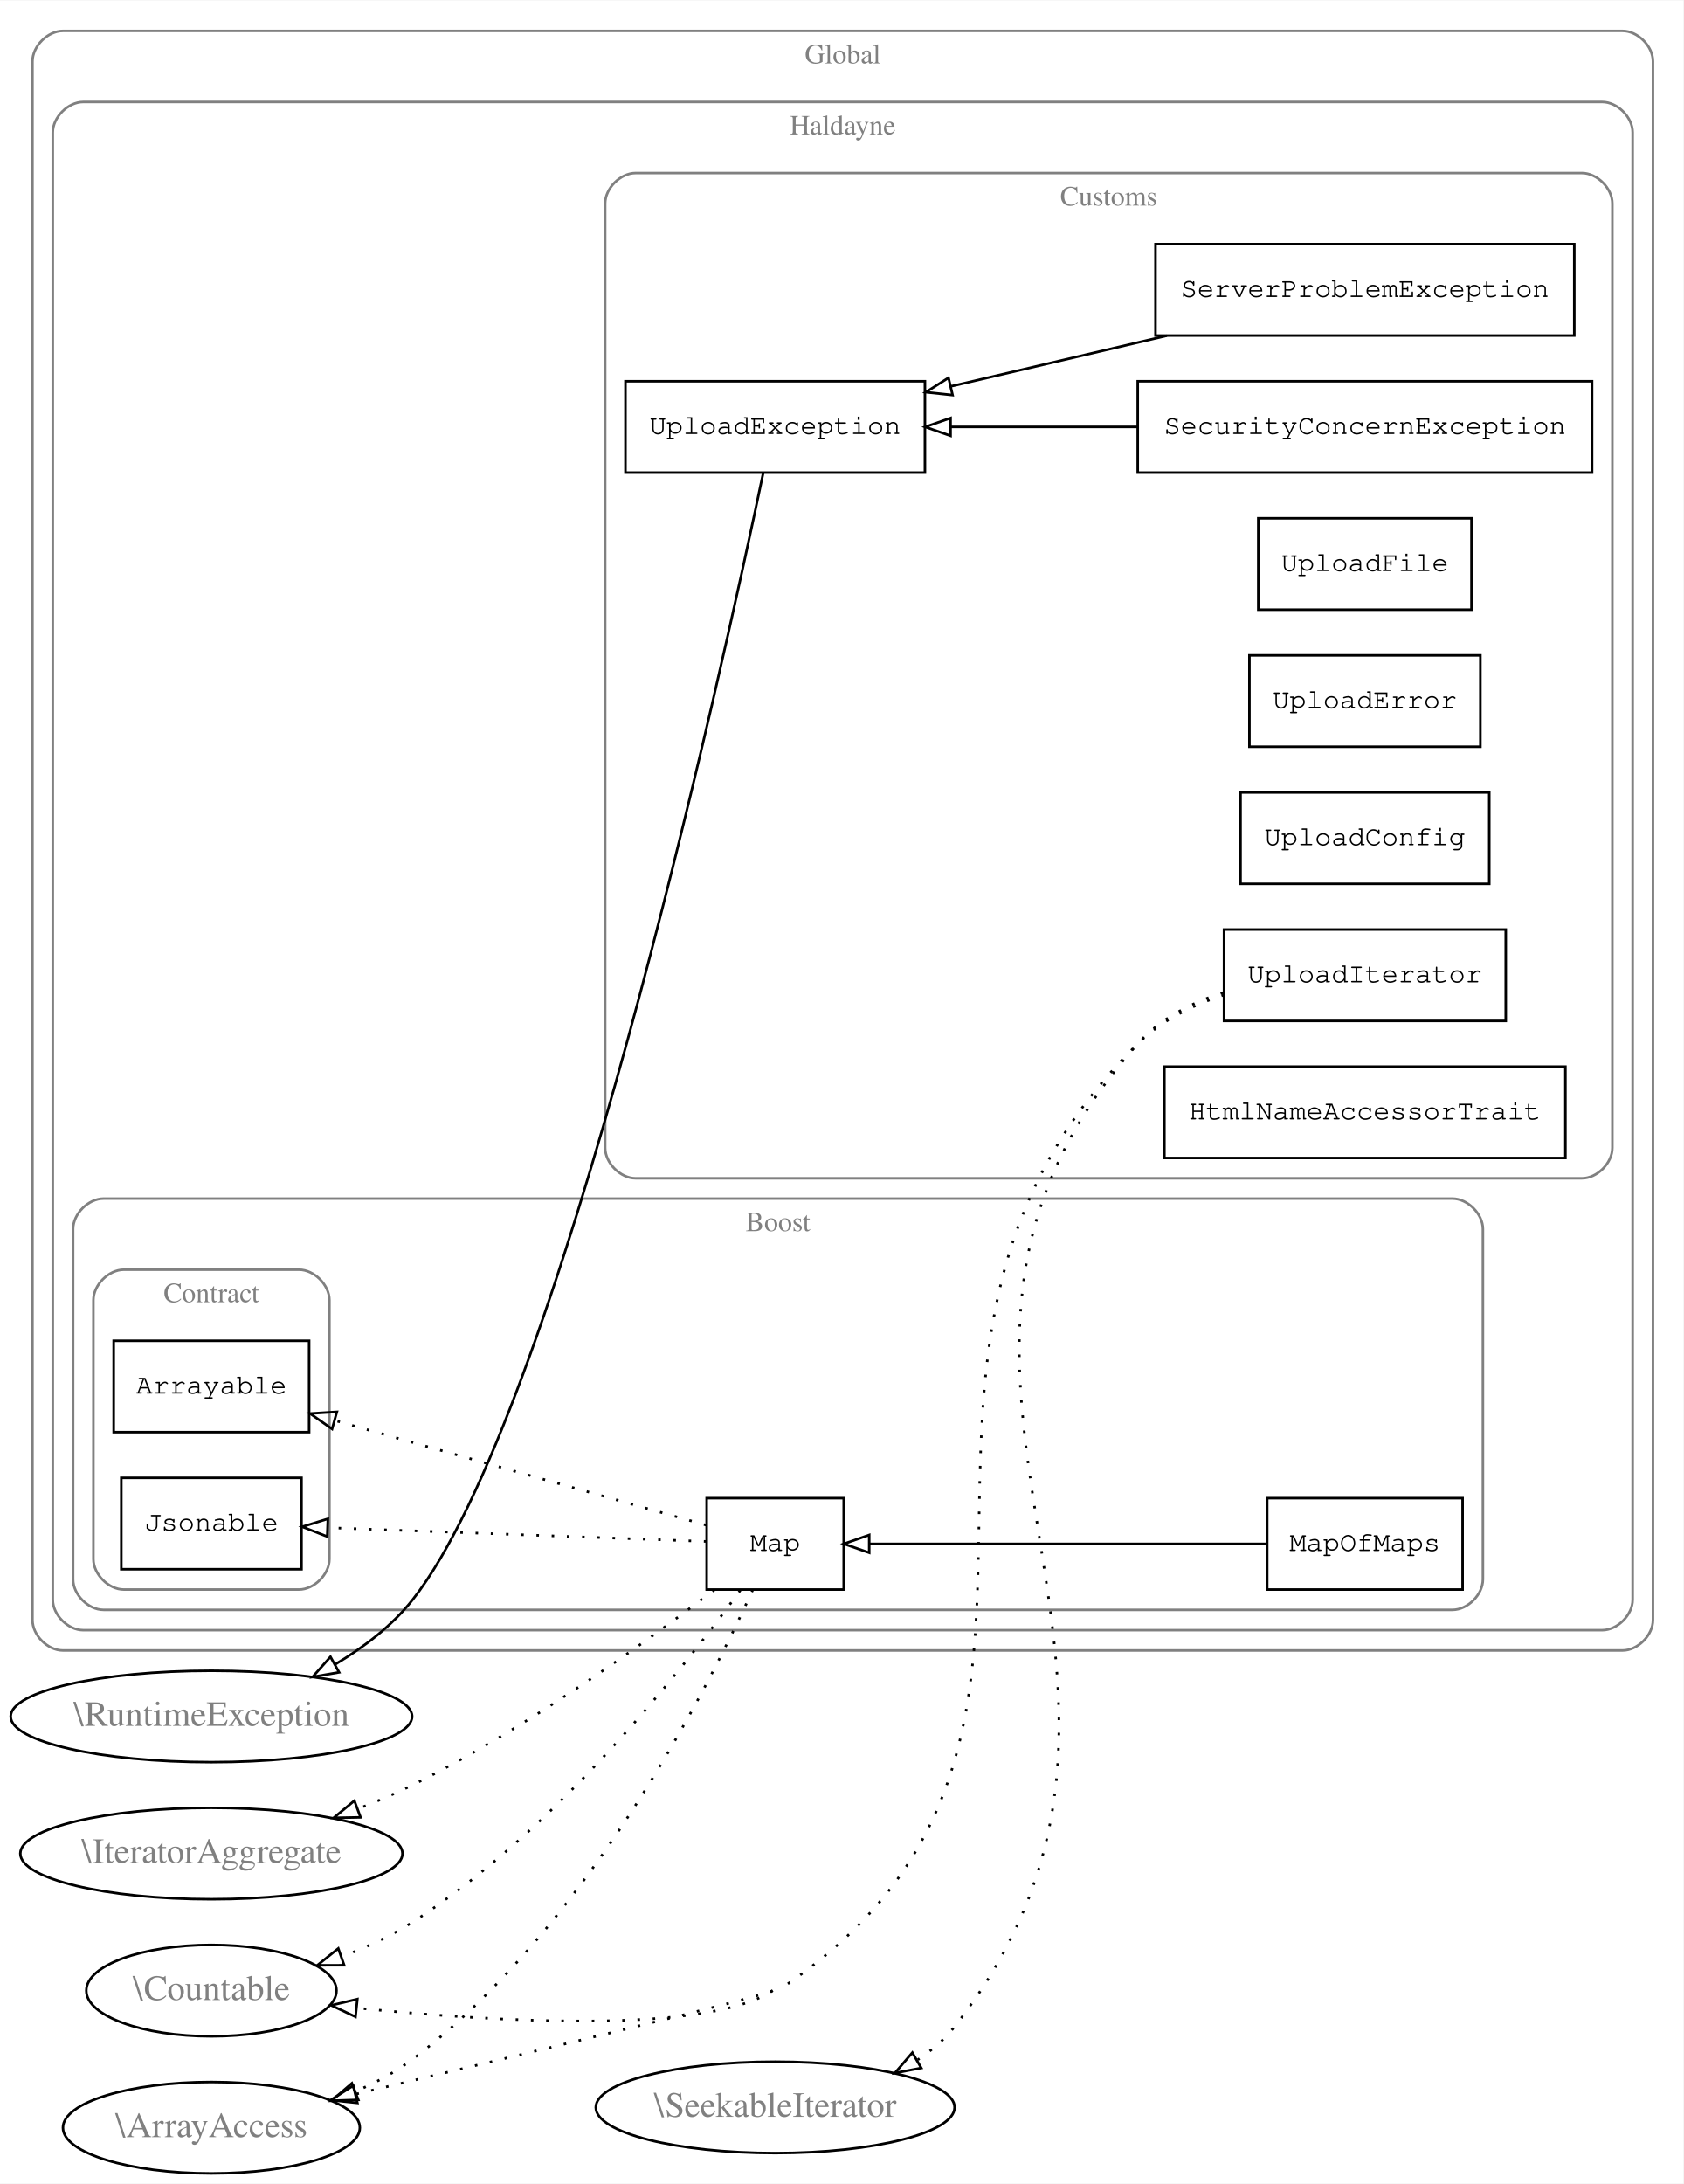
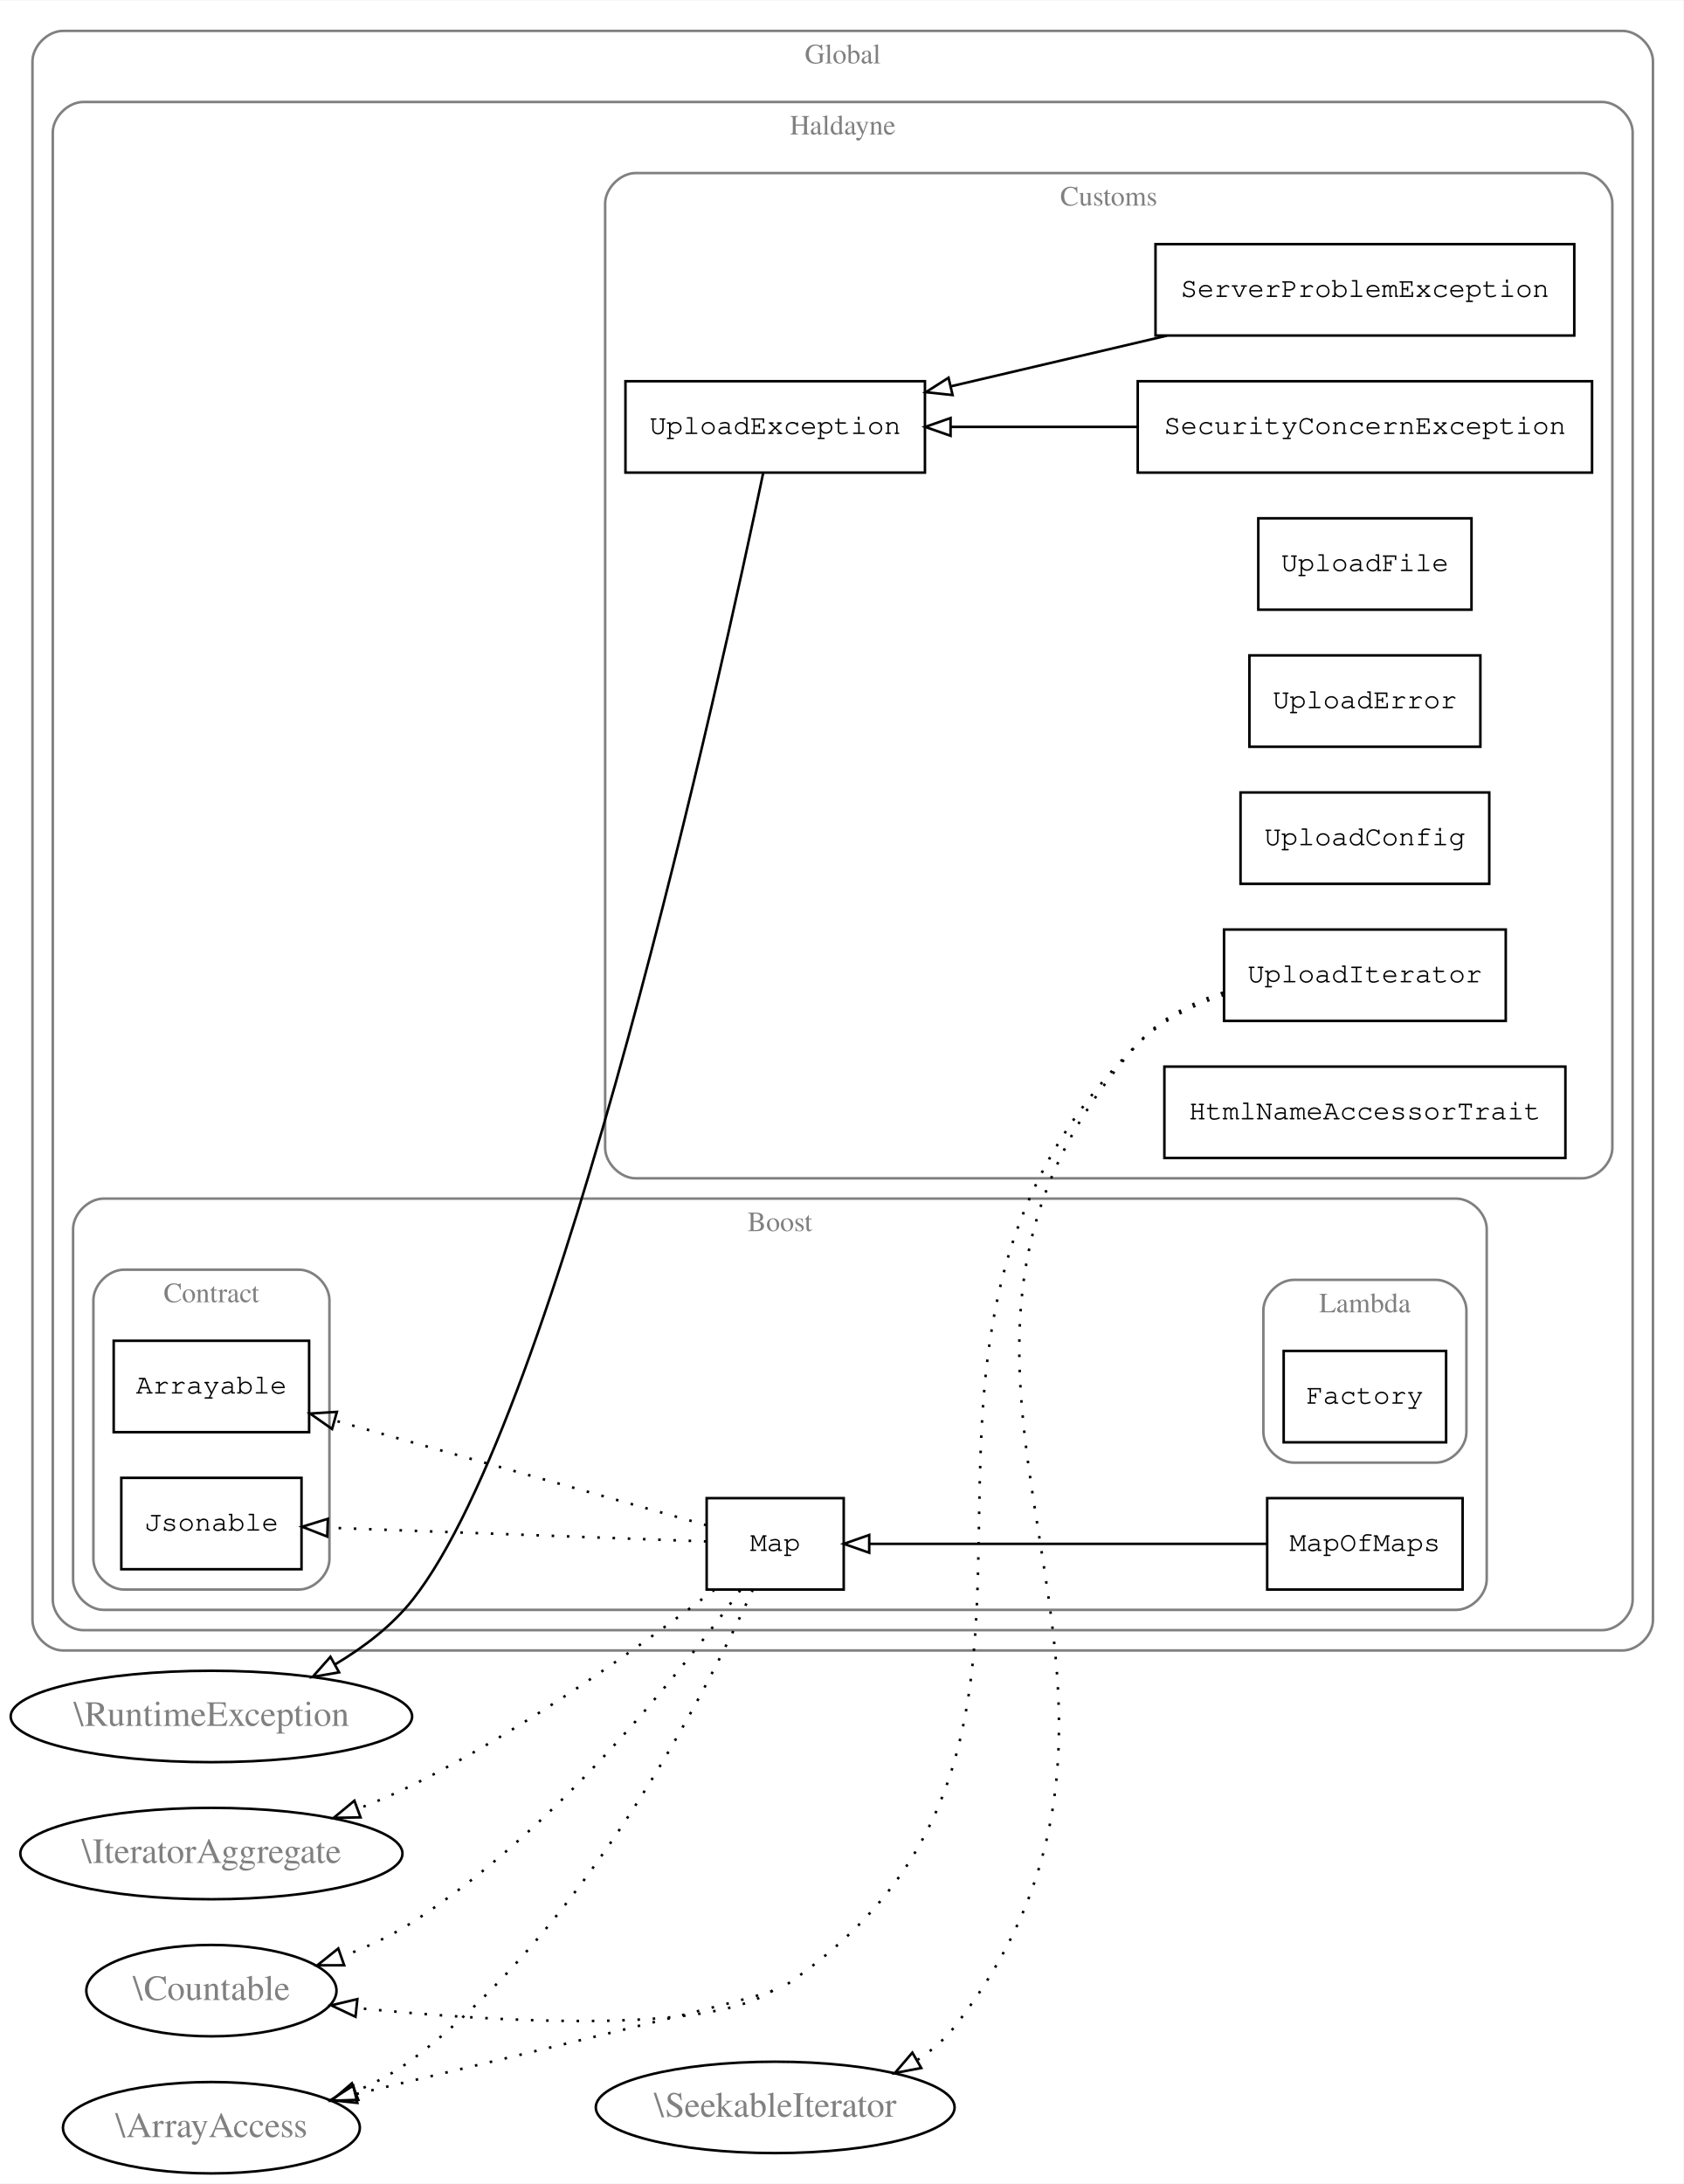
<svg xmlns="http://www.w3.org/2000/svg" width="663pt" height="860pt" viewBox="0.00 0.00 663.27 860.00">
  <g id="graph0" class="graph" transform="scale(1 1) rotate(0) translate(4 856)">
    <polygon fill="white" stroke="none" points="-4,4 -4,-856 659.273,-856 659.273,4 -4,4" />
    <g id="clust1" class="cluster">
      <path fill="none" stroke="gray" d="M20.793,-206C20.793,-206 635.273,-206 635.273,-206 641.273,-206 647.273,-212 647.273,-218 647.273,-218 647.273,-832 647.273,-832 647.273,-838 641.273,-844 635.273,-844 635.273,-844 20.793,-844 20.793,-844 14.793,-844 8.793,-838 8.793,-832 8.793,-832 8.793,-218 8.793,-218 8.793,-212 14.793,-206 20.793,-206" />
      <text text-anchor="middle" x="328.033" y="-831.2" font-family="Times,serif" font-size="11.00" fill="gray">Global</text>
    </g>
    <g id="clust2" class="cluster">
      <path fill="none" stroke="gray" d="M28.793,-214C28.793,-214 627.273,-214 627.273,-214 633.273,-214 639.273,-220 639.273,-226 639.273,-226 639.273,-804 639.273,-804 639.273,-810 633.273,-816 627.273,-816 627.273,-816 28.793,-816 28.793,-816 22.793,-816 16.793,-810 16.793,-804 16.793,-804 16.793,-226 16.793,-226 16.793,-220 22.793,-214 28.793,-214" />
      <text text-anchor="middle" x="328.033" y="-803.2" font-family="Times,serif" font-size="11.00" fill="gray">Haldayne</text>
    </g>
    <g id="clust3" class="cluster">
      <path fill="none" stroke="gray" d="M246.43,-392C246.43,-392 619.273,-392 619.273,-392 625.273,-392 631.273,-398 631.273,-404 631.273,-404 631.273,-776 631.273,-776 631.273,-782 625.273,-788 619.273,-788 619.273,-788 246.43,-788 246.43,-788 240.43,-788 234.43,-782 234.43,-776 234.43,-776 234.43,-404 234.43,-404 234.43,-398 240.43,-392 246.43,-392" />
      <text text-anchor="middle" x="432.851" y="-775.2" font-family="Times,serif" font-size="11.00" fill="gray">Customs</text>
    </g>
    <g id="clust4" class="cluster">
-       <path fill="none" stroke="gray" d="M36.793,-222C36.793,-222 568.273,-222 568.273,-222 574.273,-222 580.273,-228 580.273,-234 580.273,-234 580.273,-372 580.273,-372 580.273,-378 574.273,-384 568.273,-384 568.273,-384 36.793,-384 36.793,-384 30.793,-384 24.793,-378 24.793,-372 24.793,-372 24.793,-234 24.793,-234 24.793,-228 30.793,-222 36.793,-222" />
-       <text text-anchor="middle" x="302.533" y="-371.2" font-family="Times,serif" font-size="11.00" fill="gray">Boost</text>
+       <path fill="none" stroke="gray" d="M36.793,-222C36.793,-222 569.773,-222 569.773,-222 575.773,-222 581.773,-228 581.773,-234 581.773,-234 581.773,-372 581.773,-372 581.773,-378 575.773,-384 569.773,-384 569.773,-384 36.793,-384 36.793,-384 30.793,-384 24.793,-378 24.793,-372 24.793,-372 24.793,-234 24.793,-234 24.793,-228 30.793,-222 36.793,-222" />
+       <text text-anchor="middle" x="303.283" y="-371.2" font-family="Times,serif" font-size="11.00" fill="gray">Boost</text>
    </g>
    <g id="clust5" class="cluster">
      <path fill="none" stroke="gray" d="M44.793,-230C44.793,-230 113.793,-230 113.793,-230 119.793,-230 125.793,-236 125.793,-242 125.793,-242 125.793,-344 125.793,-344 125.793,-350 119.793,-356 113.793,-356 113.793,-356 44.793,-356 44.793,-356 38.793,-356 32.793,-350 32.793,-344 32.793,-344 32.793,-242 32.793,-242 32.793,-236 38.793,-230 44.793,-230" />
      <text text-anchor="middle" x="79.293" y="-343.2" font-family="Times,serif" font-size="11.00" fill="gray">Contract</text>
    </g>
+     <g id="clust6" class="cluster">
+       <path fill="none" stroke="gray" d="M505.773,-280C505.773,-280 561.773,-280 561.773,-280 567.773,-280 573.773,-286 573.773,-292 573.773,-292 573.773,-340 573.773,-340 573.773,-346 567.773,-352 561.773,-352 561.773,-352 505.773,-352 505.773,-352 499.773,-352 493.773,-346 493.773,-340 493.773,-340 493.773,-292 493.773,-292 493.773,-286 499.773,-280 505.773,-280" />
+       <text text-anchor="middle" x="533.773" y="-339.2" font-family="Times,serif" font-size="11.00" fill="gray">Lambda</text>
+     </g>
    <g id="node1" class="node">
      <polygon fill="none" stroke="black" points="360.43,-706 242.43,-706 242.43,-670 360.43,-670 360.43,-706" />
      <text text-anchor="middle" x="301.43" y="-685.2" font-family="Courier,monospace" font-size="11.00">UploadException</text>
    </g>
-     <g id="node13" class="node">
+     <g id="node14" class="node">
      <ellipse fill="none" stroke="black" cx="79.293" cy="-180" rx="79.087" ry="18" />
      <text text-anchor="middle" x="79.293" y="-176.3" font-family="Times,serif" font-size="14.00" fill="gray">\RuntimeException</text>
    </g>
    <g id="edge1" class="edge">
      <path fill="none" stroke="black" d="M296.698,-669.842C280.737,-593.502 216.393,-299.155 158.586,-226 150.488,-215.752 139.431,-207.319 128.178,-200.6" />
      <polygon fill="none" stroke="black" points="129.604,-197.387 119.165,-195.577 126.196,-203.502 129.604,-197.387" />
    </g>
    <g id="node2" class="node">
      <polygon fill="none" stroke="black" points="616.273,-760 451.273,-760 451.273,-724 616.273,-724 616.273,-760" />
      <text text-anchor="middle" x="533.773" y="-739.2" font-family="Courier,monospace" font-size="11.00">ServerProblemException</text>
    </g>
    <g id="edge2" class="edge">
      <path fill="none" stroke="black" d="M455.752,-723.944C428.267,-717.5 397.514,-710.291 370.806,-704.03" />
      <polygon fill="none" stroke="black" points="371.319,-700.555 360.784,-701.68 369.721,-707.37 371.319,-700.555" />
    </g>
    <g id="node3" class="node">
      <polygon fill="none" stroke="black" points="623.273,-706 444.273,-706 444.273,-670 623.273,-670 623.273,-706" />
      <text text-anchor="middle" x="533.773" y="-685.2" font-family="Courier,monospace" font-size="11.00">SecurityConcernException</text>
    </g>
    <g id="edge3" class="edge">
      <path fill="none" stroke="black" d="M444.046,-688C419.648,-688 393.576,-688 370.538,-688" />
      <polygon fill="none" stroke="black" points="370.525,-684.5 360.525,-688 370.525,-691.5 370.525,-684.5" />
    </g>
    <g id="node4" class="node">
      <polygon fill="none" stroke="black" points="575.773,-652 491.773,-652 491.773,-616 575.773,-616 575.773,-652" />
      <text text-anchor="middle" x="533.773" y="-631.2" font-family="Courier,monospace" font-size="11.00">UploadFile</text>
    </g>
    <g id="node5" class="node">
      <polygon fill="none" stroke="black" points="579.273,-598 488.273,-598 488.273,-562 579.273,-562 579.273,-598" />
      <text text-anchor="middle" x="533.773" y="-577.2" font-family="Courier,monospace" font-size="11.00">UploadError</text>
    </g>
    <g id="node6" class="node">
      <polygon fill="none" stroke="black" points="582.773,-544 484.773,-544 484.773,-508 582.773,-508 582.773,-544" />
      <text text-anchor="middle" x="533.773" y="-523.2" font-family="Courier,monospace" font-size="11.00">UploadConfig</text>
    </g>
    <g id="node7" class="node">
      <polygon fill="none" stroke="black" points="589.273,-490 478.273,-490 478.273,-454 589.273,-454 589.273,-490" />
      <text text-anchor="middle" x="533.773" y="-469.2" font-family="Courier,monospace" font-size="11.00">UploadIterator</text>
    </g>
-     <g id="node14" class="node">
+     <g id="node15" class="node">
      <ellipse fill="none" stroke="black" cx="79.293" cy="-18" rx="58.49" ry="18" />
      <text text-anchor="middle" x="79.293" y="-14.3" font-family="Times,serif" font-size="14.00" fill="gray">\ArrayAccess</text>
    </g>
    <g id="edge4" class="edge">
      <path fill="none" stroke="black" stroke-dasharray="1,5" d="M478.216,-464.226C465.781,-460.212 453.525,-454.15 444.273,-445 318.171,-320.281 450.516,-169.607 302.43,-72" />
      <path fill="none" stroke="black" stroke-dasharray="1,5" d="M300.43,-72C296.926,-69.691 200.305,-46.472 136.247,-31.242" />
      <polygon fill="none" stroke="black" points="136.804,-27.777 126.265,-28.871 135.186,-34.587 136.804,-27.777" />
    </g>
-     <g id="node15" class="node">
+     <g id="node16" class="node">
      <ellipse fill="none" stroke="black" cx="301.43" cy="-26" rx="70.688" ry="18" />
      <text text-anchor="middle" x="301.43" y="-22.3" font-family="Times,serif" font-size="14.00" fill="gray">\SeekableIterator</text>
    </g>
    <g id="edge5" class="edge">
      <path fill="none" stroke="black" stroke-dasharray="1,5" d="M477.862,-465.148C465.285,-461.122 453.051,-454.822 444.273,-445 327.693,-314.55 479.892,-195.935 372.273,-58 368.235,-52.824 363.168,-48.456 357.617,-44.776" />
      <polygon fill="none" stroke="black" points="358.982,-41.522 348.574,-39.542 355.475,-47.58 358.982,-41.522" />
    </g>
-     <g id="node16" class="node">
+     <g id="node17" class="node">
      <ellipse fill="none" stroke="black" cx="79.293" cy="-72" rx="49.291" ry="18" />
      <text text-anchor="middle" x="79.293" y="-68.3" font-family="Times,serif" font-size="14.00" fill="gray">\Countable</text>
    </g>
    <g id="edge6" class="edge">
      <path fill="none" stroke="black" stroke-dasharray="1,5" d="M300.43,-72C274.52,-54.922 192.9,-59.511 136.674,-65.15" />
      <polygon fill="none" stroke="black" points="136.075,-61.693 126.491,-66.21 136.799,-68.656 136.075,-61.693" />
    </g>
    <g id="node8" class="node">
      <polygon fill="none" stroke="black" points="612.773,-436 454.773,-436 454.773,-400 612.773,-400 612.773,-436" />
      <text text-anchor="middle" x="533.773" y="-415.2" font-family="Courier,monospace" font-size="11.00">HtmlNameAccessorTrait</text>
    </g>
    <g id="node9" class="node">
      <polygon fill="none" stroke="black" points="117.793,-328 40.793,-328 40.793,-292 117.793,-292 117.793,-328" />
      <text text-anchor="middle" x="79.293" y="-307.2" font-family="Courier,monospace" font-size="11.00">Arrayable</text>
    </g>
    <g id="node10" class="node">
      <polygon fill="none" stroke="black" points="114.793,-274 43.793,-274 43.793,-238 114.793,-238 114.793,-274" />
      <text text-anchor="middle" x="79.293" y="-253.2" font-family="Courier,monospace" font-size="11.00">Jsonable</text>
    </g>
    <g id="node11" class="node">
+       <polygon fill="none" stroke="black" points="565.773,-324 501.773,-324 501.773,-288 565.773,-288 565.773,-324" />
+       <text text-anchor="middle" x="533.773" y="-303.2" font-family="Courier,monospace" font-size="11.00">Factory</text>
+     </g>
+     <g id="node12" class="node">
      <polygon fill="none" stroke="black" points="328.43,-266 274.43,-266 274.43,-230 328.43,-230 328.43,-266" />
      <text text-anchor="middle" x="301.43" y="-245.2" font-family="Courier,monospace" font-size="11.00">Map</text>
    </g>
    <g id="edge8" class="edge">
      <path fill="none" stroke="black" stroke-dasharray="1,5" d="M274.313,-255.356C238.313,-265.495 172.813,-283.942 127.96,-296.575" />
      <polygon fill="none" stroke="black" points="126.836,-293.255 118.159,-299.335 128.734,-299.993 126.836,-293.255" />
    </g>
    <g id="edge9" class="edge">
      <path fill="none" stroke="black" stroke-dasharray="1,5" d="M274.313,-248.949C237.543,-250.285 169.999,-252.74 125.112,-254.371" />
      <polygon fill="none" stroke="black" points="124.927,-250.876 115.06,-254.737 125.181,-257.871 124.927,-250.876" />
    </g>
    <g id="edge10" class="edge">
      <path fill="none" stroke="black" stroke-dasharray="1,5" d="M292.622,-229.955C274.708,-190.617 226.878,-96.54 158.586,-45 151.822,-39.895 144.023,-35.71 136.023,-32.291" />
      <polygon fill="none" stroke="black" points="137.179,-28.985 126.591,-28.621 134.641,-35.509 137.179,-28.985" />
    </g>
    <g id="edge7" class="edge">
      <path fill="none" stroke="black" stroke-dasharray="1,5" d="M287.68,-229.728C265.094,-198.637 215.077,-135.292 158.586,-99 150.058,-93.521 140.289,-89.012 130.61,-85.355" />
      <polygon fill="none" stroke="black" points="131.604,-81.994 121.009,-81.976 129.281,-88.597 131.604,-81.994" />
    </g>
-     <g id="node17" class="node">
+     <g id="node18" class="node">
      <ellipse fill="none" stroke="black" cx="79.293" cy="-126" rx="75.287" ry="18" />
      <text text-anchor="middle" x="79.293" y="-122.3" font-family="Times,serif" font-size="14.00" fill="gray">\IteratorAggregate</text>
    </g>
    <g id="edge11" class="edge">
      <path fill="none" stroke="black" stroke-dasharray="1,5" d="M277.478,-229.895C250.33,-209.145 203.178,-175.155 158.586,-153 151.705,-149.581 144.285,-146.413 136.852,-143.541" />
      <polygon fill="none" stroke="black" points="138.061,-140.256 127.468,-140.063 135.628,-146.82 138.061,-140.256" />
    </g>
-     <g id="node12" class="node">
+     <g id="node13" class="node">
      <polygon fill="none" stroke="black" points="572.273,-266 495.273,-266 495.273,-230 572.273,-230 572.273,-266" />
      <text text-anchor="middle" x="533.773" y="-245.2" font-family="Courier,monospace" font-size="11.00">MapOfMaps</text>
    </g>
    <g id="edge12" class="edge">
      <path fill="none" stroke="black" d="M495.252,-248C452.004,-248 381.412,-248 338.7,-248" />
      <polygon fill="none" stroke="black" points="338.475,-244.5 328.475,-248 338.475,-251.5 338.475,-244.5" />
    </g>
  </g>
</svg>
